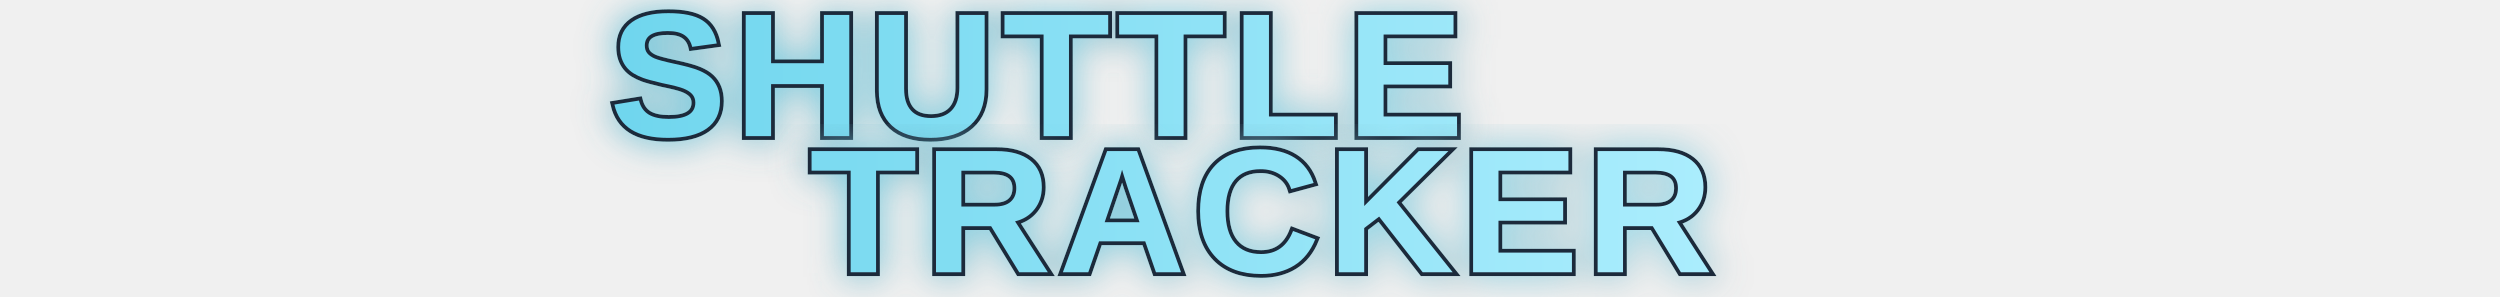
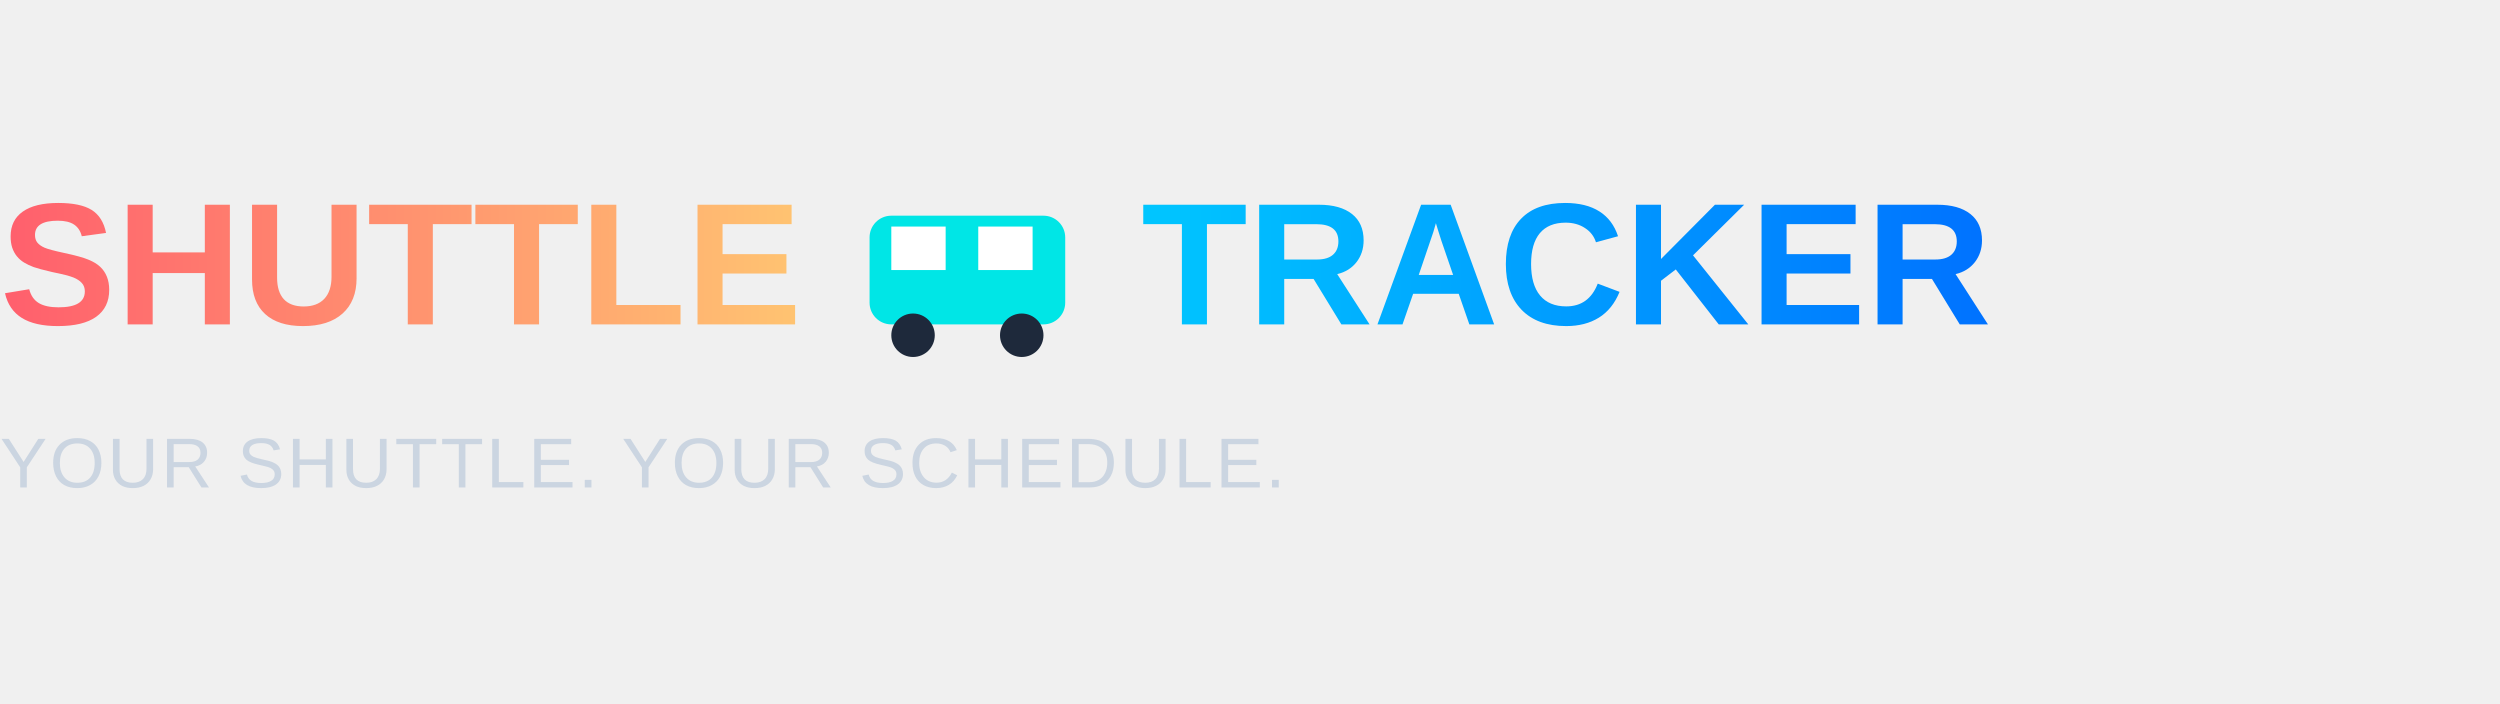
- <svg xmlns="http://www.w3.org/2000/svg" width="540" height="64" viewBox="0 0 340 74" fill="none">
+ <svg xmlns="http://www.w3.org/2000/svg" width="320" height="90" viewBox="0 0 460 90">
  <defs>
-     <linearGradient id="gradient" x1="0" y1="0" x2="320" y2="0" gradientUnits="userSpaceOnUse">
-       <stop stop-color="#6dd5ed" />
-       <stop offset="1" stop-color="#b2f0ff" />
+     <linearGradient id="pinkGrad" x1="0" y1="0" x2="100%" y2="0">
+       <stop offset="0%" stop-color="#ff5f6d" />
+       <stop offset="100%" stop-color="#ffc371" />
    </linearGradient>
-     <filter id="glow" x="-20%" y="-20%" width="190%" height="160%">
-       <feGaussianBlur stdDeviation="4.5" result="coloredBlur" />
-       <feMerge>
-         <feMergeNode in="coloredBlur" />
-         <feMergeNode in="SourceGraphic" />
-       </feMerge>
-     </filter>
+     <linearGradient id="blueGrad" x1="0" y1="0" x2="100%" y2="0">
+       <stop offset="0%" stop-color="#00c6ff" />
+       <stop offset="100%" stop-color="#0072ff" />
+     </linearGradient>
  </defs>
-   <g>
-     <text x="10" y="34" font-family="'Fredoka', Arial, sans-serif" font-weight="700" font-size="44" letter-spacing="0.04em" fill="url(#gradient)" stroke="#1e293b" stroke-width="1.9" paint-order="stroke fill" filter="url(#glow)">SHUTTLE</text>
-     <text x="60" y="68" font-family="'Fredoka', Arial, sans-serif" font-weight="700" font-size="44" letter-spacing="0.04em" fill="url(#gradient)" stroke="#1e293b" stroke-width="1.9" paint-order="stroke fill" filter="url(#glow)">TRACKER</text>
+   <text x="0" y="40" font-family="Fredoka, Arial, sans-serif" font-size="32" font-weight="700" fill="url(#pinkGrad)">
+     SHUTTLE
+   </text>
+   <g transform="translate(160,10)">
+     <rect x="0" y="10" width="36" height="20" rx="4" fill="#00e6e6" />
+     <circle cx="8" cy="32" r="4" fill="#1e293b" />
+     <circle cx="28" cy="32" r="4" fill="#1e293b" />
+     <rect x="4" y="12" width="10" height="8" fill="white" />
+     <rect x="20" y="12" width="10" height="8" fill="white" />
  </g>
+   <text x="210" y="40" font-family="Fredoka, Arial, sans-serif" font-size="32" font-weight="700" fill="url(#blueGrad)">
+     TRACKER
+   </text>
+   <text x="0" y="70" font-family="Arial, sans-serif" font-size="13" fill="#cbd5e1" letter-spacing="0.5px">
+     YOUR SHUTTLE. YOUR SCHEDULE.
+   </text>
</svg>
